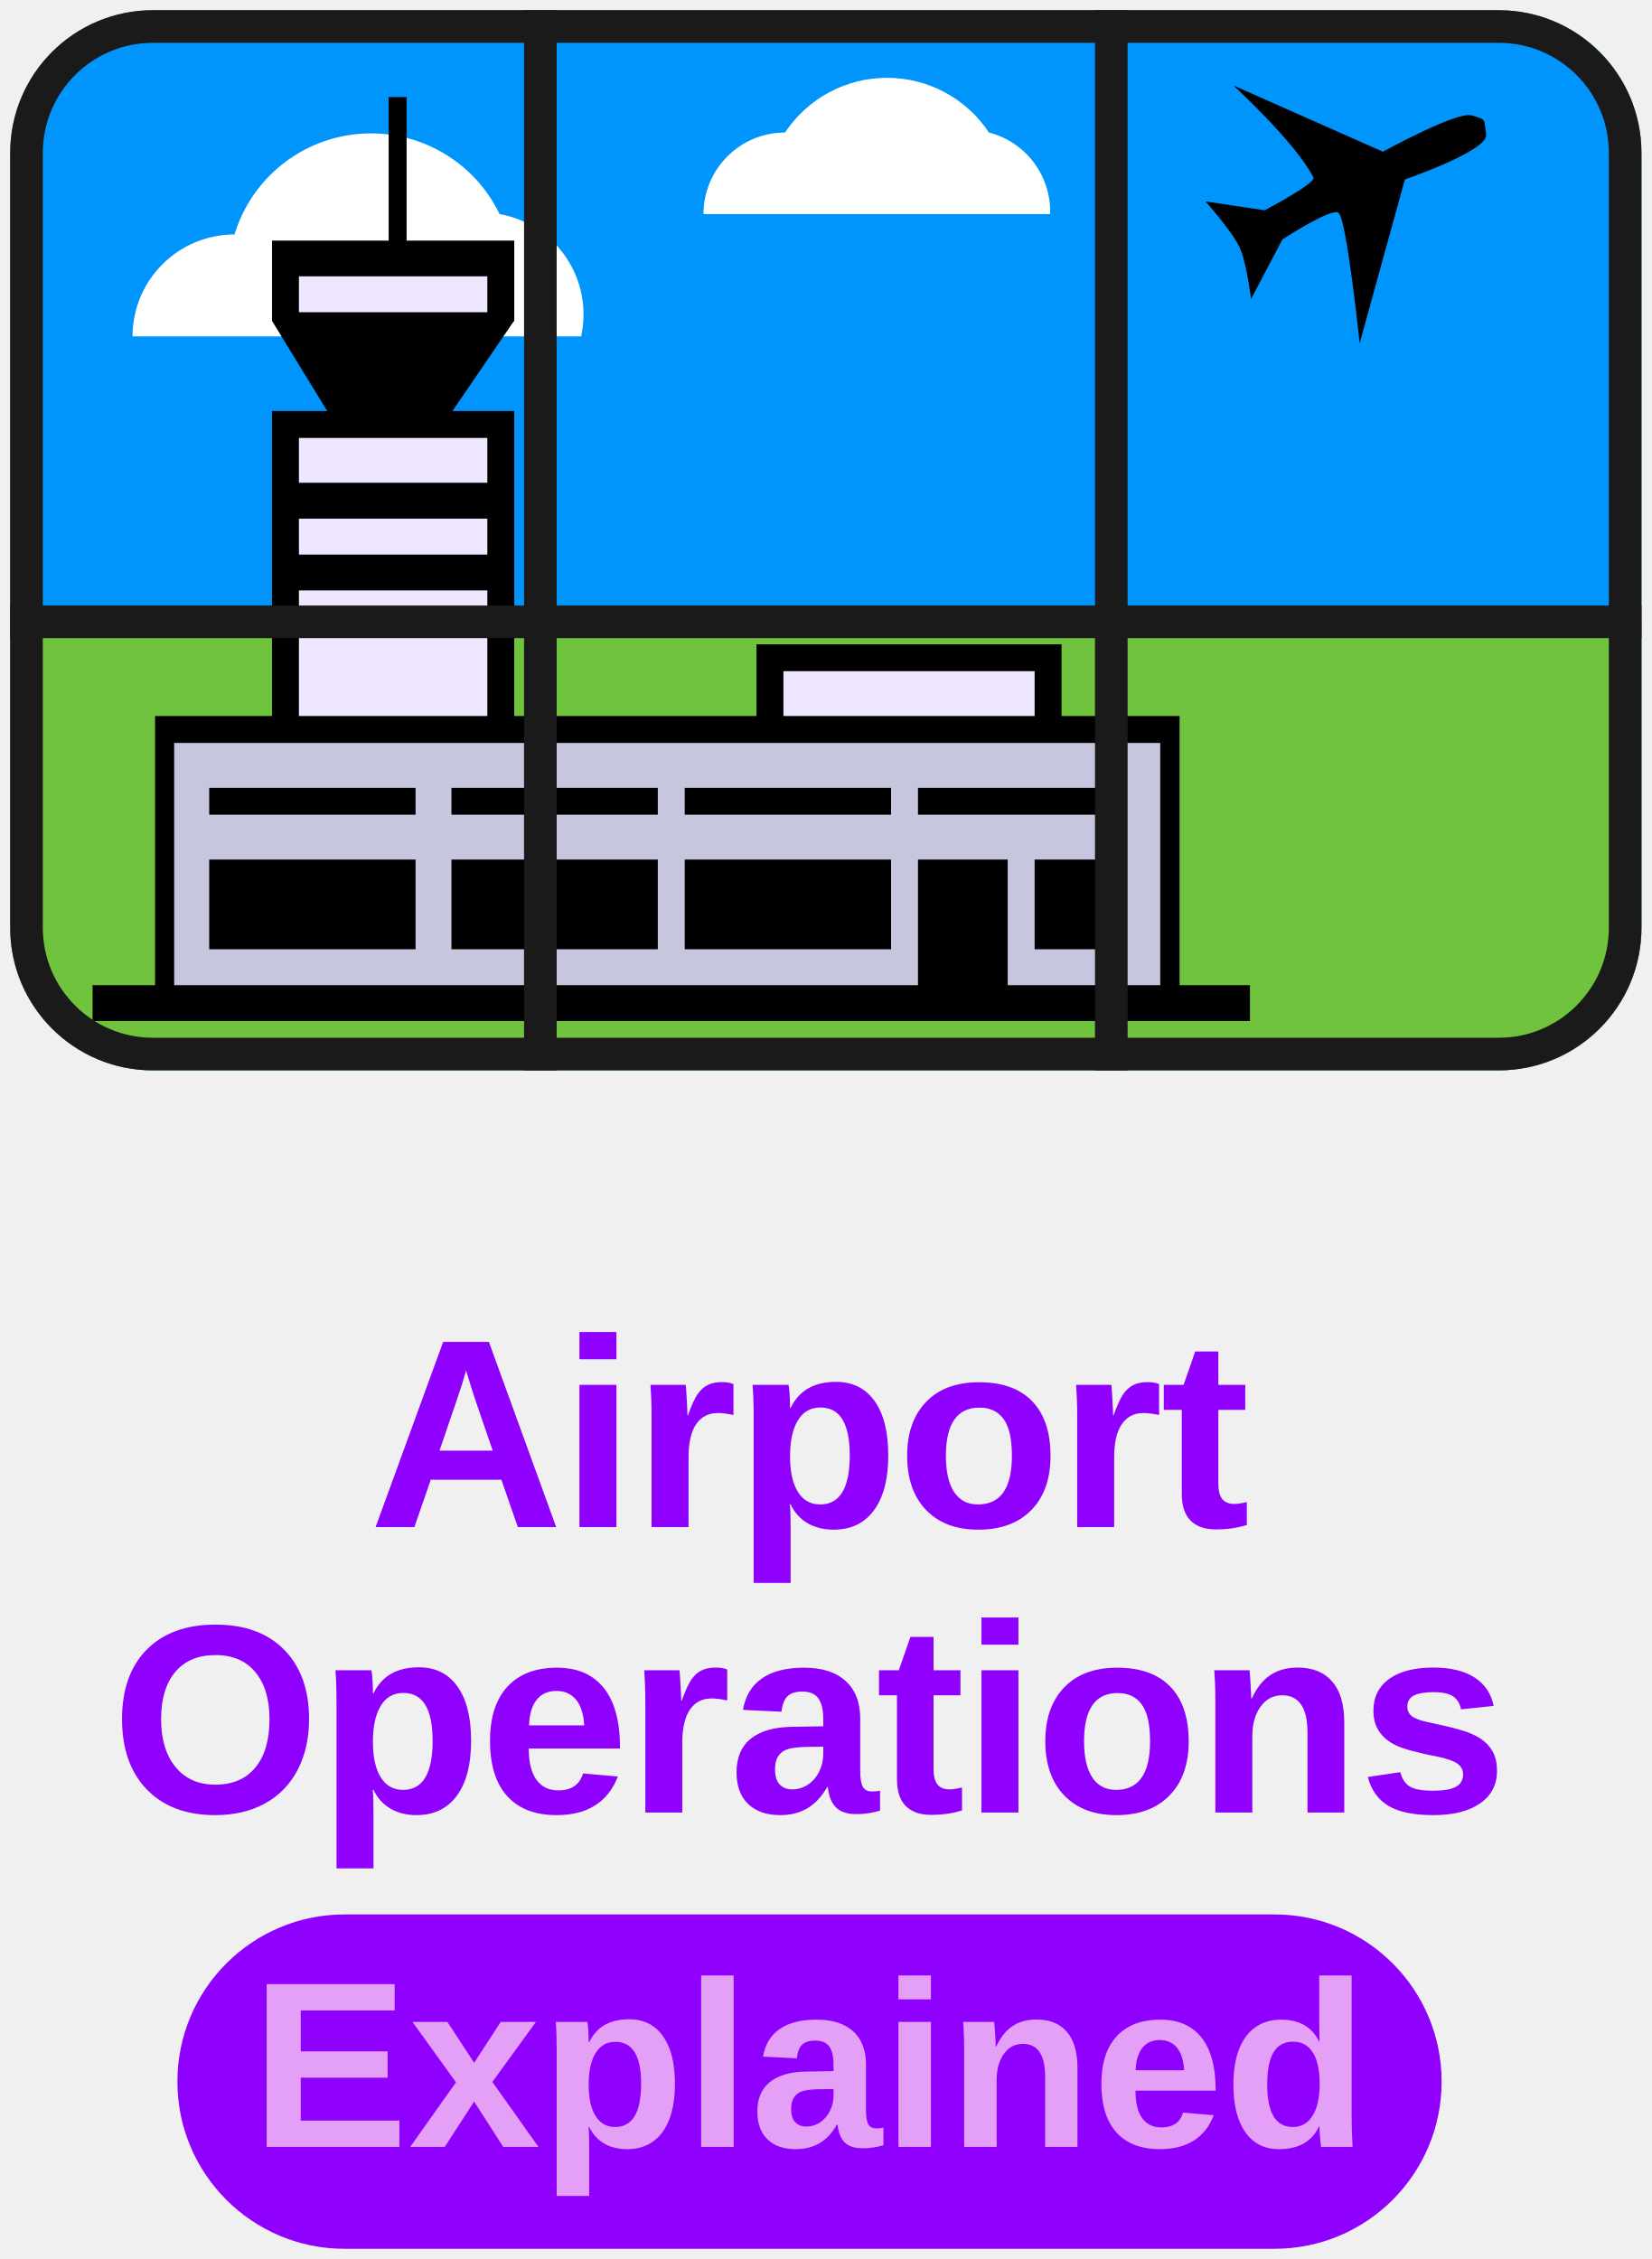
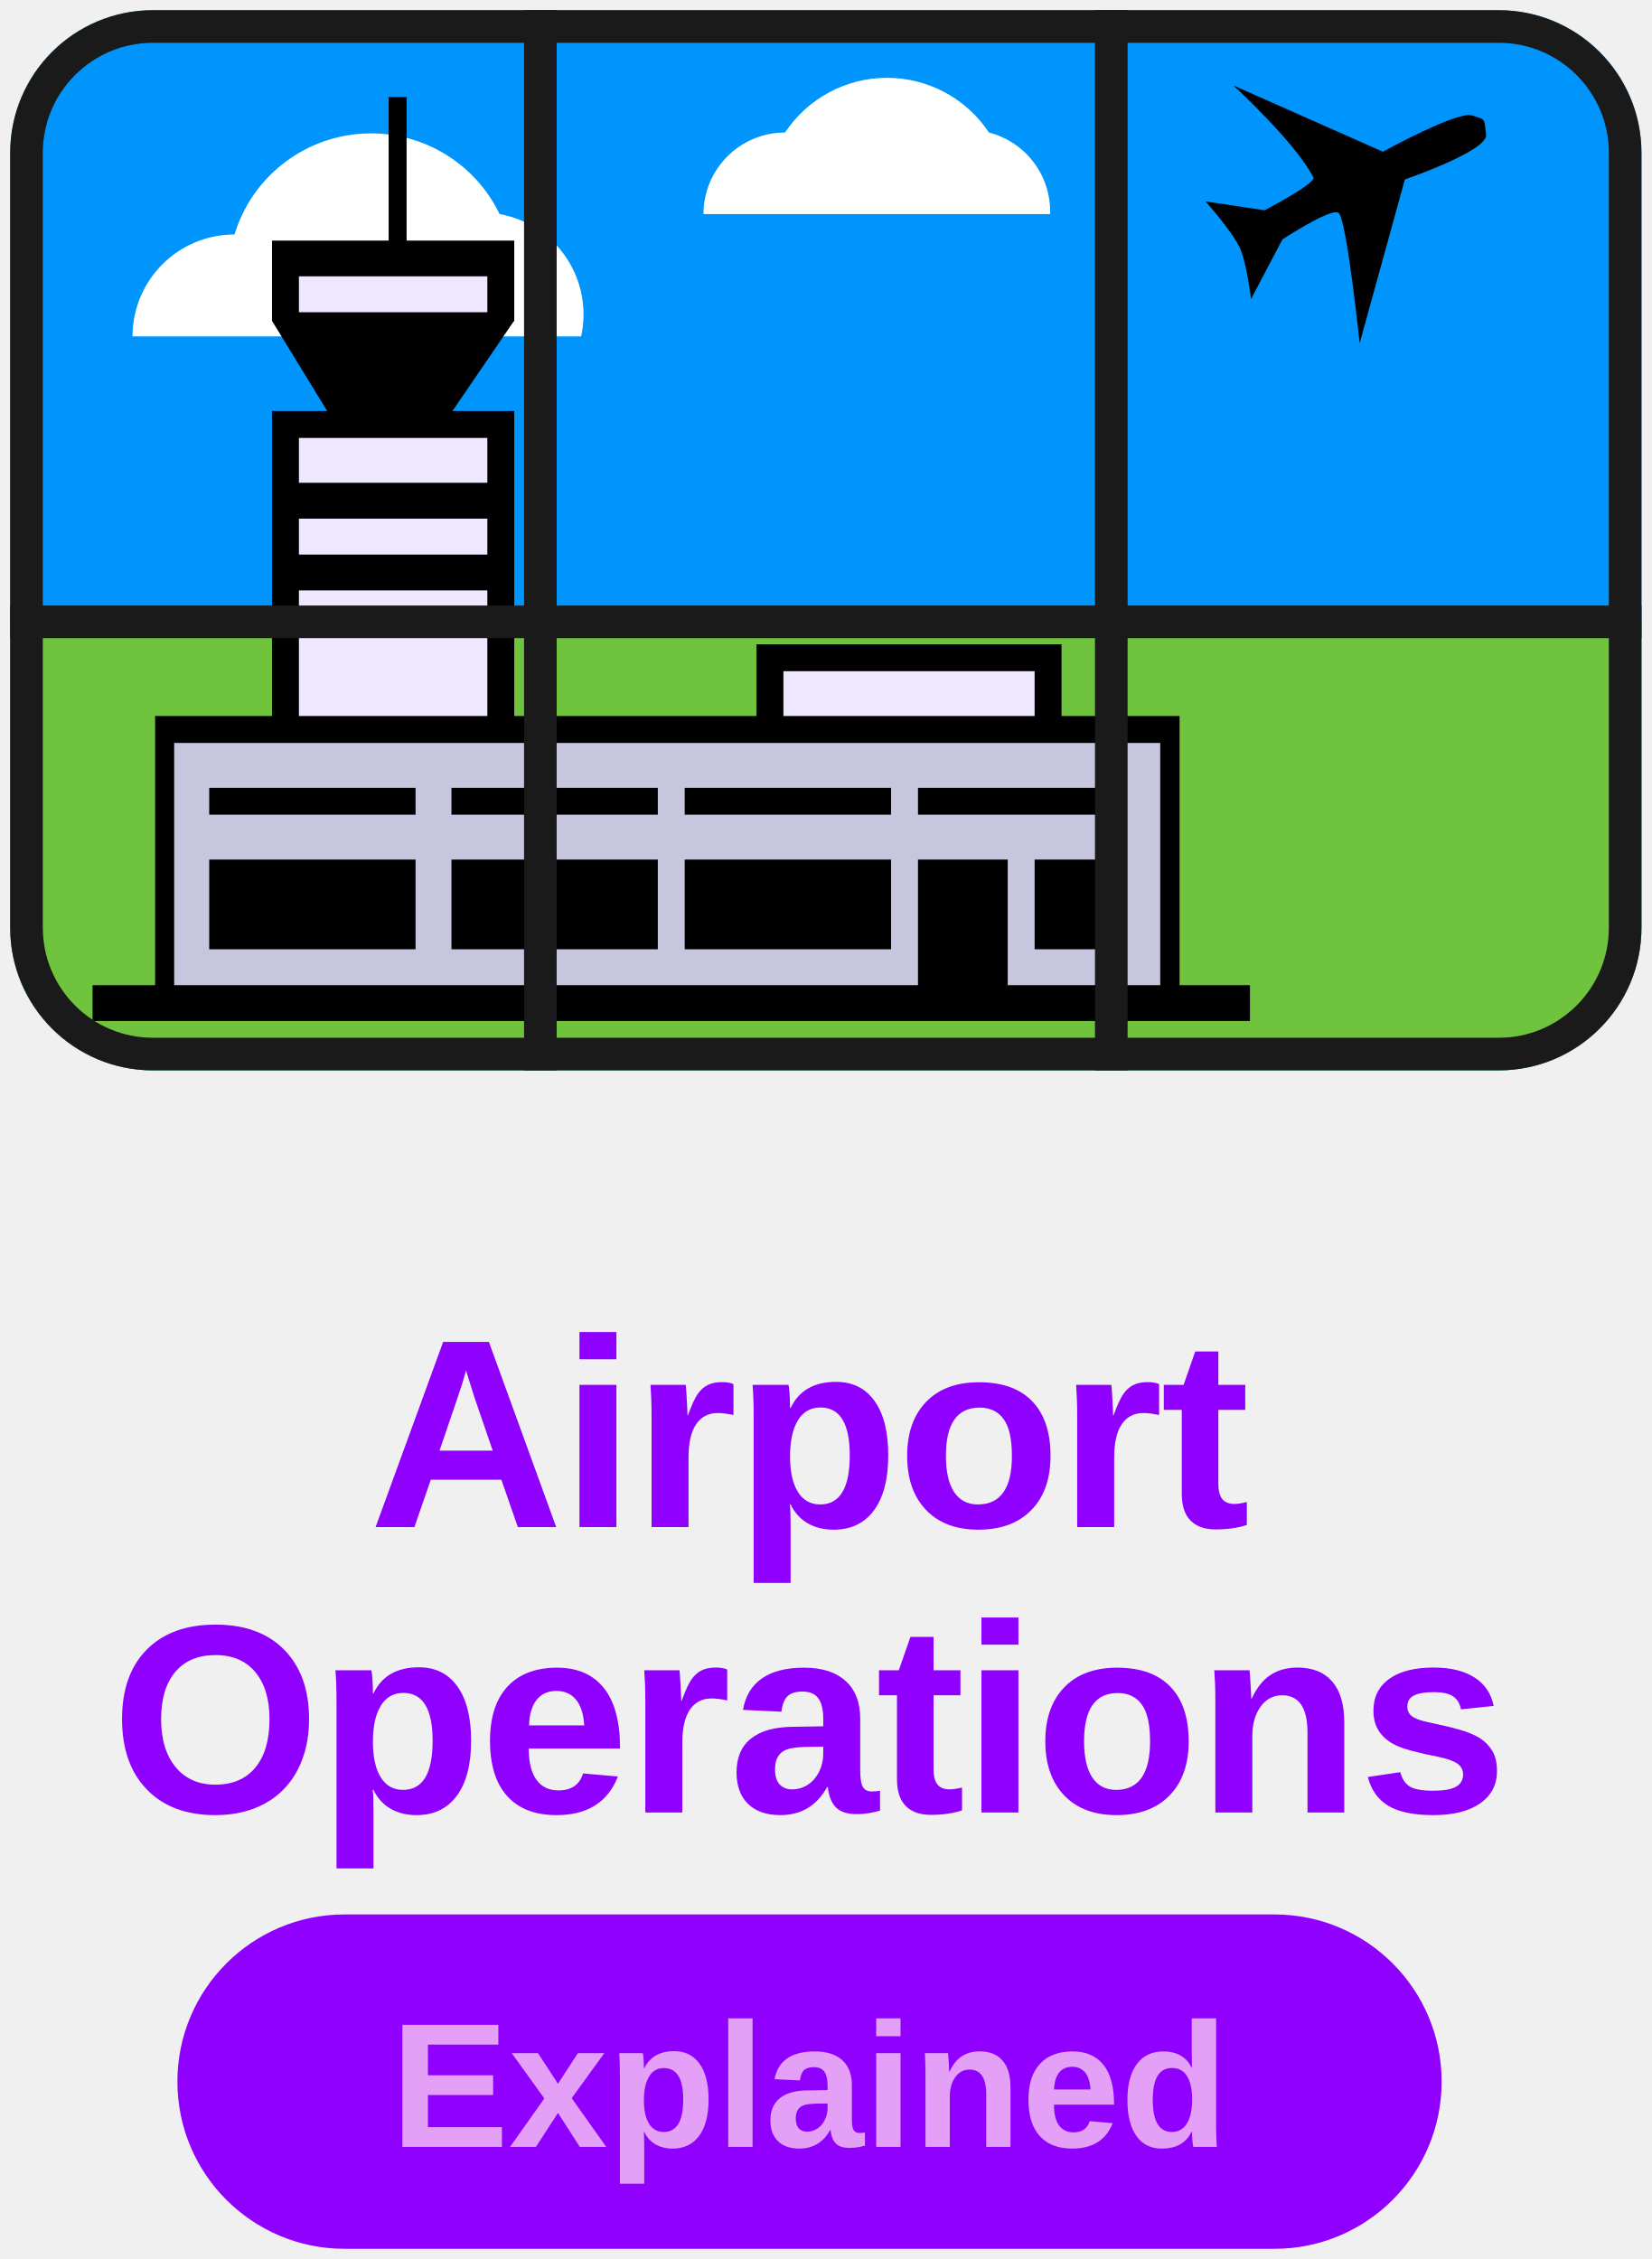
<svg xmlns="http://www.w3.org/2000/svg" preserveAspectRatio="xMidYMid meet" style="background:transparent" viewBox="61.5 25.5 405 554" width="100%" height="100%" role="img" aria-labelledby="title desc">
  <style>
    .aoe-wordmark {
      font-family: "Quicksand", Arial, sans-serif;
      text-anchor: middle;
    }
    .aoe-main {
      fill: #8F00FF;
      font-size: 66px;
      font-weight: 600;
      letter-spacing: -0.65px;
    }
    .aoe-sub {
      fill: #e4a0f7;
-       font-size: 58px;
+       font-size: 43.5px;
      font-weight: 700;
+       animation: explainedGlow 1.7s ease-in-out infinite alternate;
+     }
+     @keyframes explainedGlow {
+       from { filter: drop-shadow(0 0 1px rgba(228,160,247,.25)); }
+       to { filter: drop-shadow(0 0 10px rgba(228,160,247,.95)); }
    }
  </style>
  <g transform="translate(14 -22)">
    <defs>
      <clipPath id="window-clip">
        <rect x="50" y="50" width="400" height="260" rx="35" />
      </clipPath>
    </defs>
    <g clip-path="url(#window-clip)">
      <rect x="0" y="0" width="500" height="500" fill="#0095FD" />
      <rect x="0" y="200" width="500" height="300" fill="#70C43D" />
      <g transform="translate(-10, -10)">
        <path d="M 90 140 a 25 25 0 0 1 25 -25 a 35 35 0 0 1 65 -5 a 25 25 0 0 1 20 30 z" fill="#ffffff" />
      </g>
      <g transform="translate(-40, -10)">
        <path d="M 260 110 a 20 20 0 0 1 20 -20 a 30 30 0 0 1 50 0 a 20 20 0 0 1 15 20 z" fill="#ffffff" />
      </g>
      <g transform="translate(68, 68) scale(2.2)">
        <g transform="translate(1,-945.875)">
          <path id="rect3381" d="M 33,947.375 L 33,963.375 L 20,963.375 L 20,972.312 L 20,972.375 L 20.031,972.375 L 26.344,982.688 L 39.875,982.719 L 46.938,972.375 L 47,972.375 L 47,963.375 L 35,963.375 L 35,947.375 L 33,947.375 z" style="fill:#000000;fill-opacity:1;fill-rule:evenodd;stroke:none;stroke-width:1.25;stroke-linejoin:round;stroke-miterlimit:4;stroke-dashoffset:0;stroke-opacity:1" />
          <path id="rect3383" d="M 8,1018.362 L 120,1018.362 L 120,1048.362 L 8,1048.362 L 8,1018.362 z" style="fill:#c6c6de;fill-opacity:1;fill-rule:evenodd;stroke:none;stroke-width:1.25;stroke-linejoin:round;stroke-miterlimit:4;stroke-dashoffset:0;stroke-opacity:1" />
          <path id="rect3385" d="M 76,1010.362 L 106,1010.362 L 106,1017.362 L 76,1017.362 L 76,1010.362 z" style="fill:#efe7ff;fill-opacity:1;fill-rule:evenodd;stroke:none;stroke-width:1.25;stroke-linejoin:round;stroke-miterlimit:4;stroke-dashoffset:0;stroke-opacity:1" />
          <path id="rect3400" d="M 21,984.362 L 46,984.362 L 46,1017.362 L 21,1017.362 L 21,984.362 z" style="fill:#efe7ff;fill-opacity:1;fill-rule:evenodd;stroke:none;stroke-width:1.25;stroke-linejoin:round;stroke-miterlimit:4;stroke-dashoffset:0;stroke-opacity:1" />
          <path id="rect2500" d="M 20,982.375 L 20,985.375 L 20,990.375 L 20,994.375 L 20,998.375 L 20,1002.375 L 20,1016.375 L 9.094,1016.375 L 6.969,1016.375 L 6.969,1046.375 L 0,1046.375 L 0,1050.375 L 129,1050.375 L 129,1046.375 L 121.156,1046.375 L 121.156,1016.375 L 121,1016.375 L 108,1016.375 L 108,1008.375 L 77,1008.375 L 74,1008.375 L 74,1011.375 L 74,1016.375 L 47,1016.375 L 47,982.375 L 20,982.375 z M 23,985.375 L 44,985.375 L 44,990.375 L 23,990.375 L 23,985.375 z M 23,994.375 L 44,994.375 L 44,998.375 L 23,998.375 L 23,994.375 z M 23,1002.375 L 44,1002.375 L 44,1016.375 L 23,1016.375 L 23,1002.375 z M 77,1011.375 L 105,1011.375 L 105,1016.375 L 77,1016.375 L 77,1011.375 z M 9.094,1019.375 L 74,1019.375 L 77,1019.375 L 119,1019.375 L 119,1046.375 L 102,1046.375 L 102,1032.375 L 92,1032.375 L 92,1046.375 L 9.094,1046.375 L 9.094,1019.375 z M 13,1024.375 L 13,1027.375 L 36,1027.375 L 36,1024.375 L 13,1024.375 z M 40,1024.375 L 40,1027.375 L 63,1027.375 L 63,1024.375 L 40,1024.375 z M 66,1024.375 L 66,1027.375 L 89,1027.375 L 89,1024.375 L 66,1024.375 z M 92,1024.375 L 92,1027.375 L 115,1027.375 L 115,1024.375 L 92,1024.375 z M 13,1032.375 L 13,1042.375 L 36,1042.375 L 36,1032.375 L 13,1032.375 z M 40,1032.375 L 40,1042.375 L 63,1042.375 L 63,1032.375 L 40,1032.375 z M 66,1032.375 L 66,1042.375 L 89,1042.375 L 89,1032.375 L 66,1032.375 z M 105,1032.375 L 105,1042.375 L 115,1042.375 L 115,1032.375 L 105,1032.375 z" style="fill:#000000;fill-opacity:1;fill-rule:evenodd;stroke:none;stroke-width:1.25;stroke-linejoin:round;stroke-miterlimit:4;stroke-dashoffset:0;stroke-opacity:1" />
          <path id="rect3402" d="M 23,967.362 L 44,967.362 L 44,971.362 L 23,971.362 L 23,967.362 z" style="fill:#efe7ff;fill-opacity:1;fill-rule:evenodd;stroke:none;stroke-width:1.25;stroke-linejoin:round;stroke-miterlimit:4;stroke-dashoffset:0;stroke-opacity:1" />
          <g transform="translate(50, -15)">
            <path d="M 91.227,989.817 C 91.227,989.817 89.754,975.725 88.847,975.26 C 87.895,974.773 82.614,978.252 82.614,978.252 L 79.123,984.894 C 79.123,984.894 78.615,980.739 77.847,979.137 C 76.937,977.236 74.046,974.011 74.046,974.011 L 80.631,974.997 C 80.631,974.997 86.404,971.988 86.069,971.33 C 84.103,967.461 77.149,961.08 77.149,961.08 L 93.817,968.47 C 93.817,968.47 102.096,963.913 103.72,964.423 C 105.377,964.942 105.051,964.702 105.325,966.542 C 105.598,968.367 96.269,971.555 96.269,971.555 L 91.227,989.817 z" id="path3451" style="fill:#000000;fill-opacity:1;" />
          </g>
        </g>
      </g>
      <line x1="180" y1="50" x2="180" y2="310" stroke="#1A1A1A" stroke-width="8" />
      <line x1="320" y1="50" x2="320" y2="310" stroke="#1A1A1A" stroke-width="8" />
      <line x1="50" y1="200" x2="450" y2="200" stroke="#1A1A1A" stroke-width="8" />
      <rect x="50" y="50" width="400" height="260" rx="35" fill="none" stroke="#1A1A1A" stroke-width="16" />
    </g>
  </g>
  <g class="aoe-wordmark">
    <text class="aoe-main" x="260" y="400">Airport</text>
    <text class="aoe-main" x="260" y="470">Operations</text>
    <rect x="105" y="495" width="310" height="82" rx="41" fill="#8F00FF" />
    <text class="aoe-sub" x="260" y="552">Explained</text>
  </g>
</svg>
